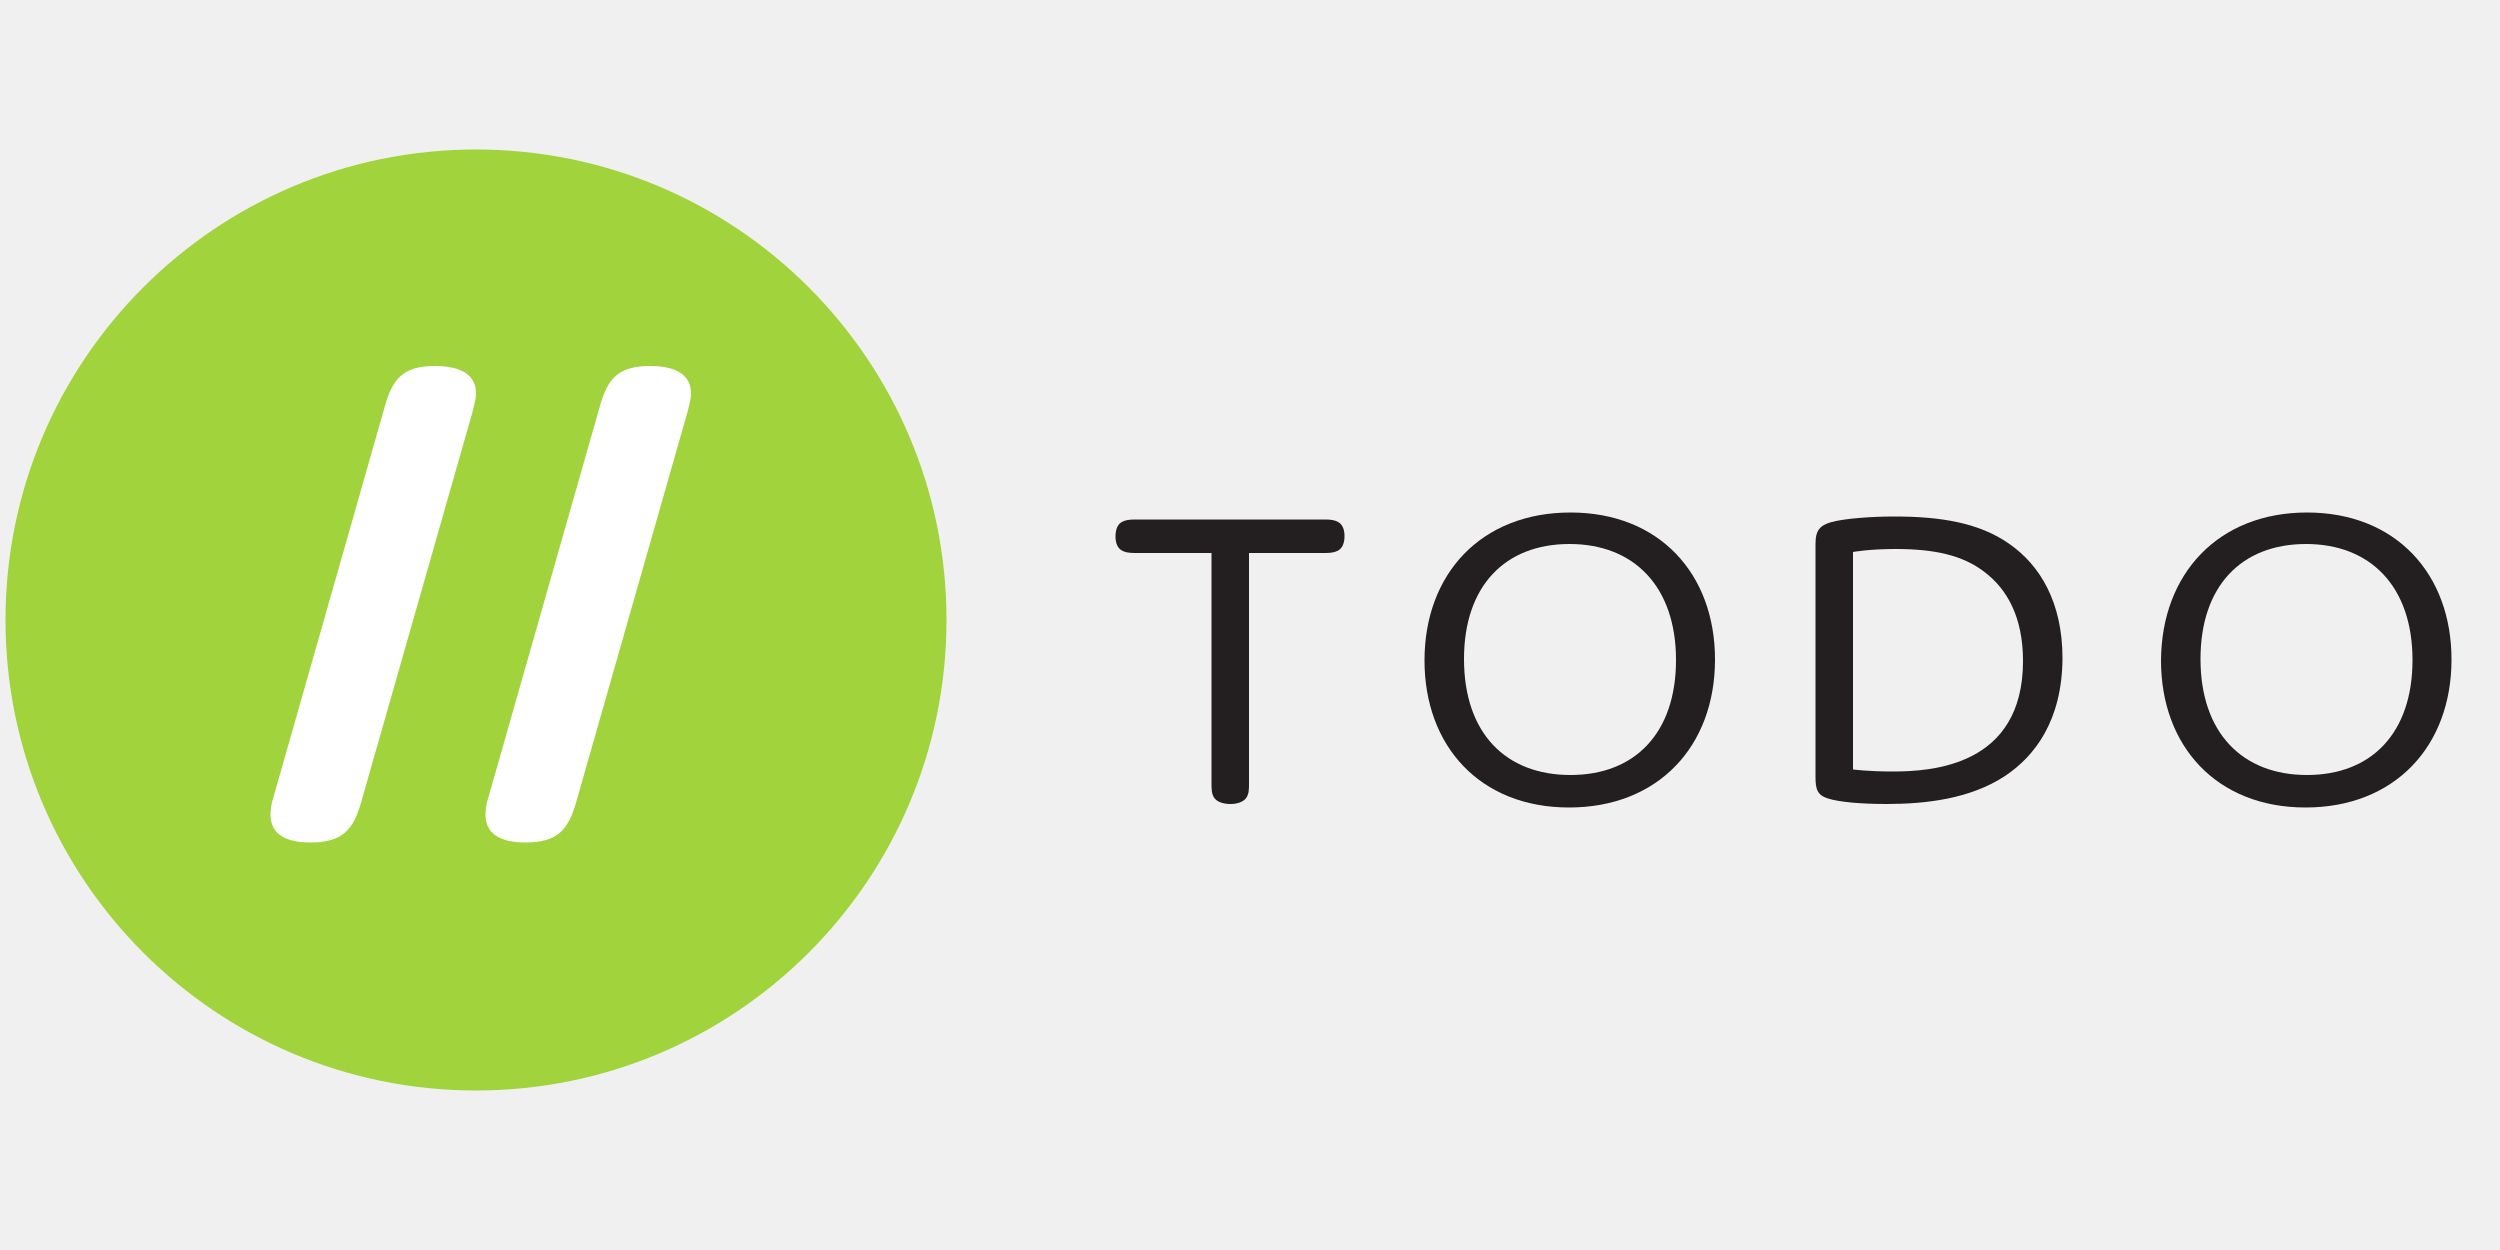
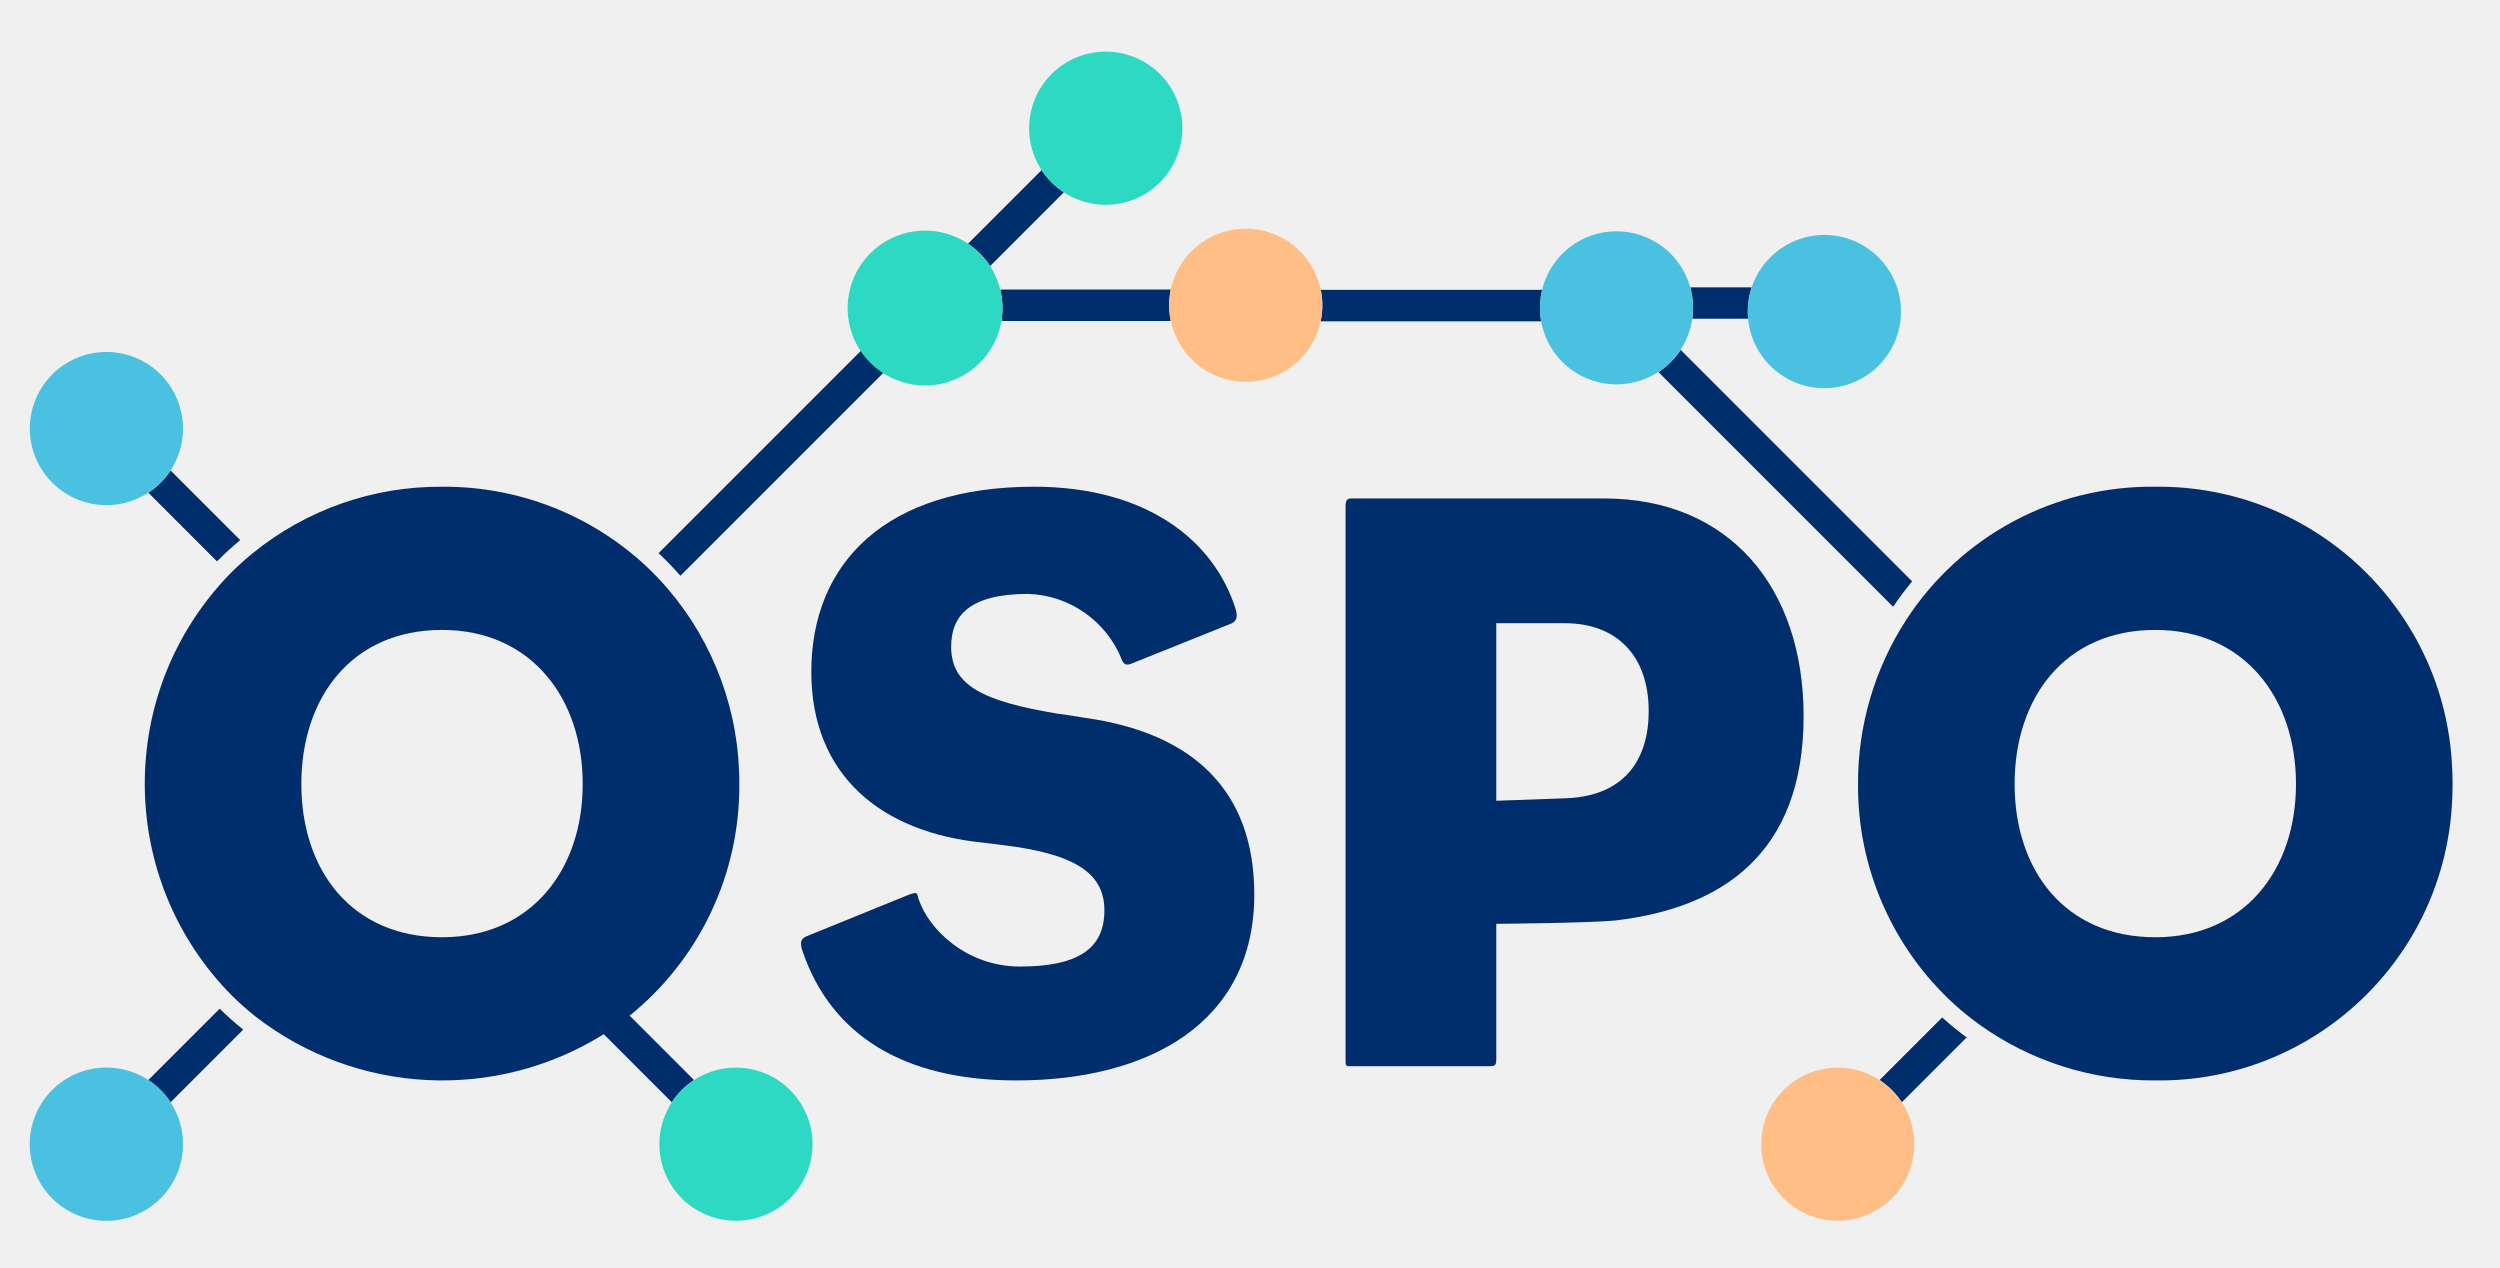
- <svg xmlns="http://www.w3.org/2000/svg" version="1.1" id="Layer_1" x="0px" y="0px" viewBox="0 0 500 250" enable-background="new 0 0 500 250" xml:space="preserve">
-   <g id="Layer_1_1_" display="none">
-     <path display="inline" fill="#454545" d="M469.4,170.3c-18.4,0-30-12.7-30-30.5c0-18.1,11.8-30.7,30.3-30.7c18.4,0,30,12.7,30,30.5   C499.7,157.7,487.9,170.3,469.4,170.3z M469.4,115.7c-13.4,0-21.9,8.8-21.9,23.8c0,15.3,8.7,24,22.1,24c13.4,0,21.9-8.8,21.9-23.8   C491.6,124.5,482.9,115.7,469.4,115.7z M383.2,169.6c-5.4,0-9.8-0.5-12.1-1.2c-2.3-0.7-2.6-2-2.6-4.5v-48.1c0-2.9,0.7-4.2,4.2-4.9   c2.6-0.5,7-0.9,12.1-0.9c9.5,0,17.5,1.3,23.8,5.7c6.2,4.3,11,11.9,11,23.8c0,12.8-5.6,20.2-11.9,24.4   C400.5,168.6,391.3,169.6,383.2,169.6z M403.7,121.4c-4.6-3.5-10.5-4.8-18.4-4.8c-5.6,0-8.9,0.6-8.9,0.6v45.2c0,0,3,0.5,8.1,0.5   c8,0,27.1-1.1,27.1-22.9C411.6,130.8,408.3,125,403.7,121.4z M314.1,170.3c-18.4,0-30-12.7-30-30.5c0-18.1,11.8-30.7,30.3-30.7   c18.4,0,30,12.7,30,30.5C344.4,157.7,332.6,170.3,314.1,170.3z M314.1,115.7c-13.4,0-21.9,8.8-21.9,23.8c0,15.3,8.7,24,22.1,24   c13.4,0,21.9-8.8,21.9-23.8C336.3,124.5,327.6,115.7,314.1,115.7z M266.4,117.5h-15.8v47.7c0,1.3,0,2.2-0.5,3   c-0.5,0.8-1.8,1.4-3.3,1.4c-1.6,0-2.9-0.5-3.4-1.4c-0.5-0.8-0.5-1.7-0.5-3v-47.7H227c-1.2,0-2.1-0.1-2.9-0.6   c-0.7-0.5-1.2-1.4-1.2-2.8c0-1.4,0.5-2.3,1.2-2.9c0.8-0.5,1.7-0.6,2.9-0.6h39.5c1.2,0,2.1,0.1,2.9,0.6c0.7,0.5,1.2,1.4,1.2,2.8   c0,1.4-0.5,2.3-1.2,2.9C268.5,117.5,267.6,117.5,266.4,117.5z" />
-     <path display="inline" fill="#00C802" d="M94.9,30.1c52.4,0,94.9,42.5,94.9,94.9s-42.5,94.9-94.9,94.9S0,177.4,0,125   S42.5,30.1,94.9,30.1z" />
-     <path display="inline" fill="#FFFFFF" d="M136.8,82.6L114,162.9c-1.5,5-3.6,7.7-10.2,7.7c-5.7,0-8.2-2.1-8.2-5.7   c0-1.1,0.3-2.3,0.6-3.6L119.1,81c1.5-5.1,3.6-7.7,10.1-7.7c5.8,0,8.4,2.1,8.4,5.6C137.5,80.1,137.2,81.3,136.8,82.6z M71.3,162.8   c-1.5,5-3.6,7.7-10.2,7.7c-5.7,0-8.2-2.1-8.2-5.7c0-1.1,0.3-2.3,0.6-3.6l22.9-80.3c1.5-5.1,3.6-7.7,10.1-7.7c5.8,0,8.4,2.1,8.4,5.6   c0,1.3-0.4,2.5-0.8,3.7L71.3,162.8z" />
-   </g>
-   <g>
-     <circle fill="#A1D33C" cx="95.2" cy="124" r="94.1" />
-     <g>
-       <path fill="#FFFFFF" d="M72.1,160.9c-1.5,4.9-3.5,7.6-10,7.6c-5.6,0-8-2.1-8-5.6c0-1.1,0.2-2.3,0.6-3.5l22.4-78.6    c1.5-5,3.5-7.6,9.9-7.6c5.7,0,8.2,2.1,8.2,5.5c0,1.2-0.4,2.4-0.7,3.7L72.1,160.9z" />
-       <path fill="#FFFFFF" d="M115.1,160.9c-1.5,4.9-3.5,7.6-10,7.6c-5.6,0-8-2.1-8-5.6c0-1.1,0.2-2.3,0.6-3.5l22.4-78.6    c1.5-5,3.5-7.6,9.9-7.6c5.7,0,8.2,2.1,8.2,5.5c0,1.2-0.4,2.4-0.7,3.7L115.1,160.9z" />
-     </g>
-     <g>
-       <path fill="#231F20" d="M249.8,156.6c0,1.2,0,2.1-0.5,2.9c-0.5,0.8-1.7,1.3-3.2,1.3c-1.6,0-2.8-0.5-3.3-1.3s-0.5-1.7-0.5-2.9v-46    H227c-1.1,0-2-0.1-2.8-0.6c-0.7-0.5-1.1-1.4-1.1-2.7c0-1.4,0.4-2.3,1.1-2.8c0.8-0.5,1.7-0.6,2.8-0.6h38c1.1,0,2,0.1,2.8,0.6    c0.7,0.5,1.1,1.4,1.1,2.7c0,1.4-0.4,2.3-1.1,2.8c-0.8,0.5-1.7,0.6-2.8,0.6h-15.2V156.6z" />
-       <path fill="#231F20" d="M314.1,102.5c17.8,0,28.9,12.3,28.9,29.4c0,17.4-11.4,29.6-29.2,29.6c-17.8,0-28.9-12.3-28.9-29.4    C284.9,114.7,296.3,102.5,314.1,102.5z M314.1,155c12.9,0,21.1-8.4,21.1-23c0-14.7-8.4-23.2-21.3-23.2c-12.9,0-21.1,8.4-21.1,23    C292.8,146.6,301.1,155,314.1,155z" />
-       <path fill="#231F20" d="M401,155.2c-7,4.6-15.9,5.6-23.7,5.6c-5.2,0-9.5-0.4-11.7-1.1s-2.5-1.9-2.5-4.4v-46.4c0-2.8,0.7-4,4.1-4.7    c2.5-0.5,6.8-0.9,11.7-0.9c9.1,0,16.9,1.2,23,5.5c6,4.2,10.6,11.5,10.6,22.9C412.4,144.1,407,151.2,401,155.2z M370.7,153.9    c0,0,2.9,0.4,7.8,0.4c7.7,0,26.1-1,26.1-22.1c0-8.8-3.2-14.4-7.7-17.8c-4.4-3.4-10.1-4.6-17.8-4.6c-5.4,0-8.5,0.6-8.5,0.6V153.9z" />
-       <path fill="#231F20" d="M461.4,102.5c17.8,0,28.9,12.3,28.9,29.4c0,17.4-11.4,29.6-29.2,29.6c-17.8,0-28.9-12.3-28.9-29.4    C432.3,114.7,443.7,102.5,461.4,102.5z M461.4,155c12.9,0,21.1-8.4,21.1-23c0-14.7-8.4-23.2-21.3-23.2c-12.9,0-21.1,8.4-21.1,23    C440.1,146.6,448.5,155,461.4,155z" />
-     </g>
-   </g>
+ <svg xmlns="http://www.w3.org/2000/svg" id="Layer_1" data-name="Layer 1" viewBox="0 0 359 182">
+   <defs>
+     <style>.cls-1{fill:#002e6d;}.cls-2{fill:#febe85;}.cls-3{fill:#4ac1e0;}.cls-4{fill:#2ed9c3;}</style>
+   </defs>
+   <path class="cls-1" d="M243.008,45.773h8.021c-.032-.341-.052-.685-.052-1.034a10.94,10.94,0,0,1,.568-3.465c-.036-.003-.07-.014-.106-.014H242.718A11.069,11.069,0,0,1,243.008,45.773Z" />
+   <path class="cls-1" d="M144.086,41.58a2.263,2.263,0,0,0-.442.045,11.072,11.072,0,0,1,.159,4.44,2.225,2.225,0,0,0,.283.029h24.036a10.961,10.961,0,0,1,0-4.513Z" />
+   <path class="cls-1" d="M97.702,82.684l29.25-29.25a10.962,10.962,0,0,1-3.191-3.191L94.57,79.434A44.32,44.32,0,0,1,97.702,82.684Z" />
+   <path class="cls-1" d="M142.179,38.207l10.589-10.589a10.962,10.962,0,0,1-3.191-3.191l-10.589,10.589a10.961,10.961,0,0,1,3.191,3.191Z" />
+   <path class="cls-1" d="M221.311,46.14a11.075,11.075,0,0,1,.148-4.513H189.666a10.957,10.957,0,0,1-.024,4.513Z" />
+   <path class="cls-1" d="M21.3,155.096a10.961,10.961,0,0,1,3.191,3.191l10.437-10.437a44.294,44.294,0,0,1-3.383-3Z" />
+   <path class="cls-1" d="M269.909,155.096a10.961,10.961,0,0,1,3.191,3.191l9.312-9.312a44.33,44.33,0,0,1-3.516-2.867Z" />
+   <path class="cls-1" d="M34.495,77.562,24.492,67.559A10.962,10.962,0,0,1,21.3,70.75l9.861,9.861A44.326,44.326,0,0,1,34.495,77.562Z" />
+   <path class="cls-1" d="M274.583,83.484,241.342,50.242a10.961,10.961,0,0,1-3.191,3.191l33.703,33.703A44.372,44.372,0,0,1,274.583,83.484Z" />
+   <path class="cls-1" d="M106.163,112.583a42.793,42.793,0,0,0-10.296-28.063,41.851,41.851,0,0,0-3.123-3.26,42.46,42.46,0,0,0-29.268-11.364,42.587,42.587,0,0,0-27.153,9.515,41.784,41.784,0,0,0-3.334,3.027,43.245,43.245,0,0,0,.376,60.595,41.628,41.628,0,0,0,3.377,2.98,43.789,43.789,0,0,0,49.954,2.498l.92.92.935.935,7.922,7.922a10.961,10.961,0,0,1,3.191-3.191L92.244,147.677l-.92-.92-.908-.908A42.346,42.346,0,0,0,106.163,112.583ZM63.475,134.588c-12.987,0-20.202-9.62-20.202-22.006,0-12.385,7.215-22.125,20.202-22.125,12.746,0,20.202,9.74,20.202,22.125C83.677,124.968,76.221,134.588,63.475,134.588Z" />
+   <path class="cls-1" d="M116.504,96.47c0,14.91,10.101,23.087,24.651,24.53.842.121,2.044.24,2.886.361,11.063,1.322,14.55,4.449,14.55,9.379,0,5.531-3.848,8.056-12.145,8.056-7.576,0-13.107-5.291-14.55-9.74-.149-.597-.206-.823-.486-.823a3.351,3.351,0,0,0-.837.222l-14.79,6.012c-.842.361-.962.962-.481,2.285,4.088,11.784,14.309,18.398,30.663,18.398,18.879,0,34.15-8.177,34.15-26.695,0-15.031-8.898-23.207-24.29-25.372-1.563-.24-2.886-.481-3.968-.602-10.822-1.803-15.271-4.088-15.271-9.62,0-4.449,2.645-7.576,11.063-7.576a15.002,15.002,0,0,1,13.468,9.5c.163.409.382.65.77.65a1.758,1.758,0,0,0,.673-.17l14.069-5.652c.721-.241,1.202-.721.842-2.044-3.126-10.101-12.987-17.676-28.98-17.676C127.206,69.895,116.504,80.838,116.504,96.47Z" />
+   <path class="cls-1" d="M230.378,71.579H194.304c-.08,0-.164-.003-.247-.003-.418,0-.835.084-.835,1.086V152.024c0,1.002-0,1.085.627,1.085.125,0,.275-.003.455-.003h19.48c.962,0,1.082-.12,1.082-1.082V132.664s13.588-.121,17.076-.481c15.392-1.804,27.055-9.62,27.055-29.34C258.997,84.325,248.296,71.579,230.378,71.579Zm-5.411,43.049-10.101.36V89.495h9.861c7.335,0,12.025,4.569,12.025,12.626C236.752,108.975,233.385,114.266,224.967,114.627Z" />
+   <path class="cls-1" d="M309.501,69.895a42.002,42.002,0,0,0-35.771,19.118,43.041,43.041,0,0,0-6.917,23.569,42.423,42.423,0,0,0,13.904,31.706,41.63,41.63,0,0,0,3.535,2.848,42.839,42.839,0,0,0,25.249,8.013,42.108,42.108,0,0,0,42.634-40.371q.053-1.091.054-2.197c0-.777-.023-1.549-.062-2.317A42.2,42.2,0,0,0,309.501,69.895Zm0,64.693c-12.987,0-20.202-9.62-20.202-22.006,0-12.385,7.215-22.125,20.202-22.125,12.746,0,20.202,9.74,20.202,22.125C329.702,124.968,322.246,134.588,309.501,134.588Z" />
+   <path class="cls-2" d="M273.101,158.288a10.993,10.993,0,1,0-1.43,13.796A11,11,0,0,0,273.101,158.288Z" />
+   <path class="cls-2" d="M178.888,32.835a10.996,10.996,0,1,0,10.778,8.792A11.019,11.019,0,0,0,178.888,32.835Z" />
+   <path class="cls-3" d="M261.978,33.738A11.03,11.03,0,0,0,250.976,44.739c0,.349.02.693.052,1.034a11,11,0,1,0,10.949-12.035Z" />
+   <path class="cls-3" d="M23.062,156.526a11.006,11.006,0,1,0,1.43,1.762A11,11,0,0,0,23.062,156.526Z" />
+   <path class="cls-3" d="M21.3,70.75a11.001,11.001,0,1,0-13.797-1.43A11,11,0,0,0,21.3,70.75Z" />
+   <path class="cls-3" d="M239.912,36.446a10.99,10.99,0,1,0,2.806,4.814A11.014,11.014,0,0,0,239.912,36.446Z" />
+   <path class="cls-4" d="M151.006,10.63a11.001,11.001,0,1,0,15.558,0A11.019,11.019,0,0,0,151.006,10.63Z" />
+   <path class="cls-4" d="M142.179,38.207a11.117,11.117,0,1,0,1.465,3.417A11,11,0,0,0,142.179,38.207Z" />
+   <path class="cls-4" d="M99.663,155.096a11,11,0,1,0,13.797,1.43A11,11,0,0,0,99.663,155.096Z" />
</svg>
